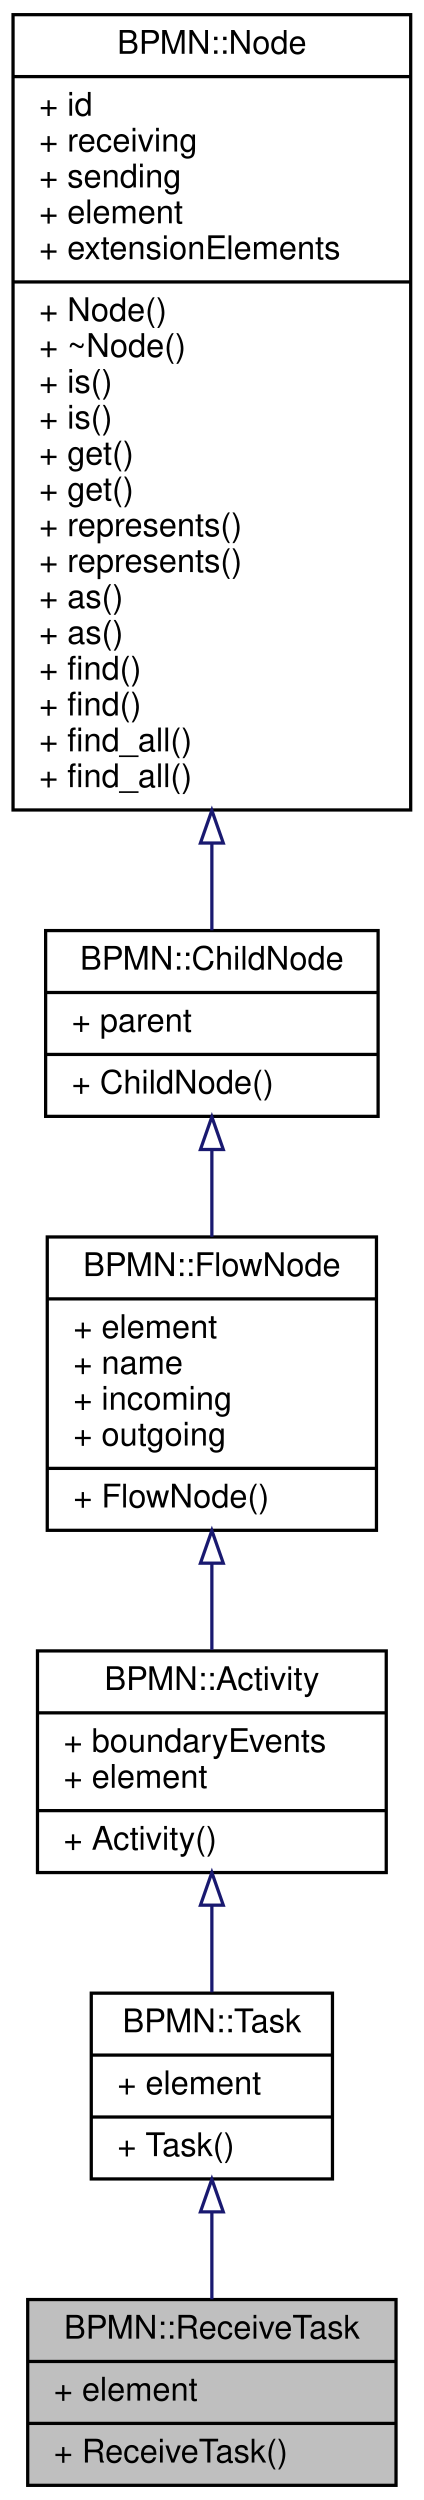
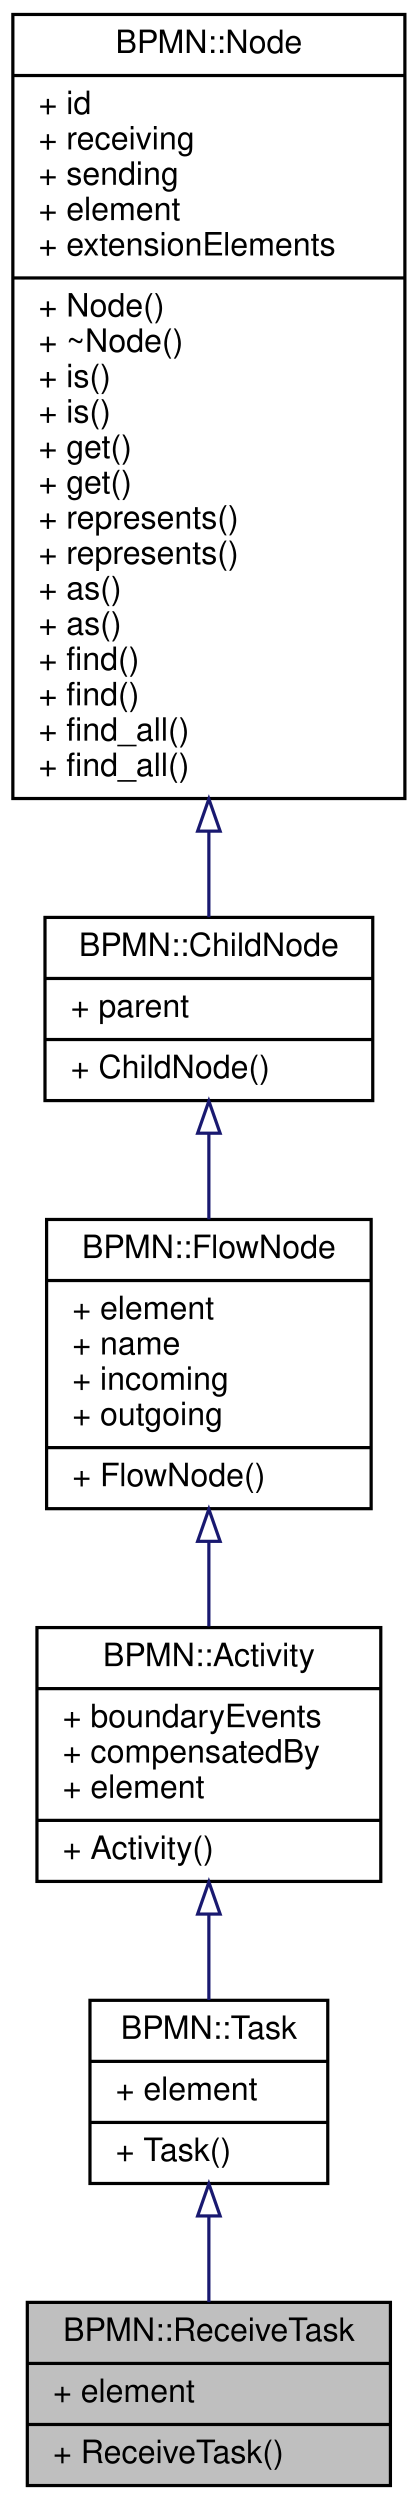
- <svg xmlns="http://www.w3.org/2000/svg" xmlns:xlink="http://www.w3.org/1999/xlink" width="130pt" height="767pt" viewBox="0.00 0.00 130.00 767.00">
-   <g id="graph0" class="graph" transform="scale(1 1) rotate(0) translate(4 763)">
+ <svg xmlns="http://www.w3.org/2000/svg" xmlns:xlink="http://www.w3.org/1999/xlink" width="130pt" height="778pt" viewBox="0.00 0.00 130.00 778.00">
+   <g id="graph0" class="graph" transform="scale(1 1) rotate(0) translate(4 774)">
    <g id="node1" class="node">
      <g id="a_node1">
        <a xlink:title=" ">
          <polygon fill="#bfbfbf" stroke="black" points="4.5,-0.5 4.5,-57.5 117.5,-57.5 117.5,-0.5 4.5,-0.5" />
          <text text-anchor="middle" x="61" y="-45.5" font-family="Helvetica,sans-Serif" font-size="10.00">BPMN::ReceiveTask</text>
          <polyline fill="none" stroke="black" points="4.5,-38.5 117.5,-38.5 " />
          <text text-anchor="start" x="12.5" y="-26.5" font-family="Helvetica,sans-Serif" font-size="10.00">+ element</text>
          <polyline fill="none" stroke="black" points="4.5,-19.5 117.5,-19.5 " />
          <text text-anchor="start" x="12.5" y="-7.5" font-family="Helvetica,sans-Serif" font-size="10.00">+ ReceiveTask()</text>
        </a>
      </g>
    </g>
    <g id="node2" class="node">
      <g id="a_node2">
        <a xlink:href="classBPMN_1_1Task.html" target="_top" xlink:title=" ">
          <polygon fill="none" stroke="black" points="24,-94.5 24,-151.5 98,-151.5 98,-94.5 24,-94.5" />
          <text text-anchor="middle" x="61" y="-139.5" font-family="Helvetica,sans-Serif" font-size="10.00">BPMN::Task</text>
          <polyline fill="none" stroke="black" points="24,-132.5 98,-132.5 " />
          <text text-anchor="start" x="32" y="-120.5" font-family="Helvetica,sans-Serif" font-size="10.00">+ element</text>
          <polyline fill="none" stroke="black" points="24,-113.5 98,-113.5 " />
          <text text-anchor="start" x="32" y="-101.5" font-family="Helvetica,sans-Serif" font-size="10.00">+ Task()</text>
        </a>
      </g>
    </g>
    <g id="edge1" class="edge">
      <path fill="none" stroke="midnightblue" d="M61,-84.21C61,-75.29 61,-65.95 61,-57.58" />
      <polygon fill="none" stroke="midnightblue" points="57.5,-84.4 61,-94.4 64.5,-84.4 57.5,-84.4" />
    </g>
    <g id="node3" class="node">
      <g id="a_node3">
        <a xlink:href="classBPMN_1_1Activity.html" target="_top" xlink:title=" ">
-           <polygon fill="none" stroke="black" points="7.5,-188.5 7.5,-256.5 114.5,-256.5 114.5,-188.5 7.5,-188.5" />
-           <text text-anchor="middle" x="61" y="-244.5" font-family="Helvetica,sans-Serif" font-size="10.00">BPMN::Activity</text>
-           <polyline fill="none" stroke="black" points="7.5,-237.5 114.5,-237.5 " />
-           <text text-anchor="start" x="15.5" y="-225.5" font-family="Helvetica,sans-Serif" font-size="10.00">+ boundaryEvents</text>
+           <polygon fill="none" stroke="black" points="7.5,-188.5 7.5,-267.5 114.5,-267.5 114.5,-188.5 7.5,-188.5" />
+           <text text-anchor="middle" x="61" y="-255.5" font-family="Helvetica,sans-Serif" font-size="10.00">BPMN::Activity</text>
+           <polyline fill="none" stroke="black" points="7.5,-248.5 114.5,-248.5 " />
+           <text text-anchor="start" x="15.5" y="-236.5" font-family="Helvetica,sans-Serif" font-size="10.00">+ boundaryEvents</text>
+           <text text-anchor="start" x="15.5" y="-225.5" font-family="Helvetica,sans-Serif" font-size="10.00">+ compensatedBy</text>
          <text text-anchor="start" x="15.5" y="-214.5" font-family="Helvetica,sans-Serif" font-size="10.00">+ element</text>
          <polyline fill="none" stroke="black" points="7.5,-207.5 114.5,-207.5 " />
          <text text-anchor="start" x="15.5" y="-195.5" font-family="Helvetica,sans-Serif" font-size="10.00">+ Activity()</text>
        </a>
      </g>
    </g>
    <g id="edge2" class="edge">
-       <path fill="none" stroke="midnightblue" d="M61,-178.45C61,-169.4 61,-160.09 61,-151.78" />
-       <polygon fill="none" stroke="midnightblue" points="57.5,-178.49 61,-188.49 64.5,-178.49 57.5,-178.49" />
+       <path fill="none" stroke="midnightblue" d="M61,-178.16C61,-169.04 61,-159.81 61,-151.61" />
+       <polygon fill="none" stroke="midnightblue" points="57.5,-178.35 61,-188.35 64.5,-178.35 57.5,-178.35" />
    </g>
    <g id="node4" class="node">
      <g id="a_node4">
        <a xlink:href="classBPMN_1_1FlowNode.html" target="_top" xlink:title="Base class for BPMN elements that may contain incoming and outgoing SequenceFlow elements.">
-           <polygon fill="none" stroke="black" points="10.5,-293.5 10.5,-383.5 111.5,-383.5 111.5,-293.5 10.5,-293.5" />
-           <text text-anchor="middle" x="61" y="-371.5" font-family="Helvetica,sans-Serif" font-size="10.00">BPMN::FlowNode</text>
-           <polyline fill="none" stroke="black" points="10.5,-364.5 111.5,-364.5 " />
-           <text text-anchor="start" x="18.5" y="-352.5" font-family="Helvetica,sans-Serif" font-size="10.00">+ element</text>
-           <text text-anchor="start" x="18.5" y="-341.5" font-family="Helvetica,sans-Serif" font-size="10.00">+ name</text>
-           <text text-anchor="start" x="18.5" y="-330.5" font-family="Helvetica,sans-Serif" font-size="10.00">+ incoming</text>
-           <text text-anchor="start" x="18.5" y="-319.5" font-family="Helvetica,sans-Serif" font-size="10.00">+ outgoing</text>
-           <polyline fill="none" stroke="black" points="10.5,-312.5 111.5,-312.5 " />
-           <text text-anchor="start" x="18.5" y="-300.5" font-family="Helvetica,sans-Serif" font-size="10.00">+ FlowNode()</text>
+           <polygon fill="none" stroke="black" points="10.5,-304.5 10.5,-394.5 111.5,-394.5 111.5,-304.5 10.5,-304.5" />
+           <text text-anchor="middle" x="61" y="-382.5" font-family="Helvetica,sans-Serif" font-size="10.00">BPMN::FlowNode</text>
+           <polyline fill="none" stroke="black" points="10.5,-375.5 111.5,-375.5 " />
+           <text text-anchor="start" x="18.5" y="-363.5" font-family="Helvetica,sans-Serif" font-size="10.00">+ element</text>
+           <text text-anchor="start" x="18.5" y="-352.5" font-family="Helvetica,sans-Serif" font-size="10.00">+ name</text>
+           <text text-anchor="start" x="18.5" y="-341.5" font-family="Helvetica,sans-Serif" font-size="10.00">+ incoming</text>
+           <text text-anchor="start" x="18.5" y="-330.5" font-family="Helvetica,sans-Serif" font-size="10.00">+ outgoing</text>
+           <polyline fill="none" stroke="black" points="10.5,-323.5 111.5,-323.5 " />
+           <text text-anchor="start" x="18.5" y="-311.5" font-family="Helvetica,sans-Serif" font-size="10.00">+ FlowNode()</text>
        </a>
      </g>
    </g>
    <g id="edge3" class="edge">
-       <path fill="none" stroke="midnightblue" d="M61,-283.32C61,-274.28 61,-265.16 61,-256.85" />
-       <polygon fill="none" stroke="midnightblue" points="57.5,-283.42 61,-293.42 64.5,-283.42 57.5,-283.42" />
+       <path fill="none" stroke="midnightblue" d="M61,-294.08C61,-285.23 61,-276.23 61,-267.86" />
+       <polygon fill="none" stroke="midnightblue" points="57.5,-294.34 61,-304.34 64.5,-294.34 57.5,-294.34" />
    </g>
    <g id="node5" class="node">
      <g id="a_node5">
        <a xlink:href="classBPMN_1_1ChildNode.html" target="_top" xlink:title="Base class for BPMN elements within a Scope.">
-           <polygon fill="none" stroke="black" points="10,-420.5 10,-477.5 112,-477.5 112,-420.5 10,-420.5" />
-           <text text-anchor="middle" x="61" y="-465.5" font-family="Helvetica,sans-Serif" font-size="10.00">BPMN::ChildNode</text>
-           <polyline fill="none" stroke="black" points="10,-458.5 112,-458.5 " />
-           <text text-anchor="start" x="18" y="-446.5" font-family="Helvetica,sans-Serif" font-size="10.00">+ parent</text>
-           <polyline fill="none" stroke="black" points="10,-439.5 112,-439.5 " />
-           <text text-anchor="start" x="18" y="-427.5" font-family="Helvetica,sans-Serif" font-size="10.00">+ ChildNode()</text>
+           <polygon fill="none" stroke="black" points="10,-431.5 10,-488.5 112,-488.5 112,-431.5 10,-431.5" />
+           <text text-anchor="middle" x="61" y="-476.5" font-family="Helvetica,sans-Serif" font-size="10.00">BPMN::ChildNode</text>
+           <polyline fill="none" stroke="black" points="10,-469.5 112,-469.5 " />
+           <text text-anchor="start" x="18" y="-457.5" font-family="Helvetica,sans-Serif" font-size="10.00">+ parent</text>
+           <polyline fill="none" stroke="black" points="10,-450.5 112,-450.5 " />
+           <text text-anchor="start" x="18" y="-438.5" font-family="Helvetica,sans-Serif" font-size="10.00">+ ChildNode()</text>
        </a>
      </g>
    </g>
    <g id="edge4" class="edge">
-       <path fill="none" stroke="midnightblue" d="M61,-410.21C61,-401.61 61,-392.39 61,-383.55" />
-       <polygon fill="none" stroke="midnightblue" points="57.5,-410.34 61,-420.34 64.5,-410.34 57.5,-410.34" />
+       <path fill="none" stroke="midnightblue" d="M61,-421.21C61,-412.61 61,-403.39 61,-394.55" />
+       <polygon fill="none" stroke="midnightblue" points="57.5,-421.34 61,-431.34 64.5,-421.34 57.5,-421.34" />
    </g>
    <g id="node6" class="node">
      <g id="a_node6">
        <a xlink:href="classBPMN_1_1Node.html" target="_top" xlink:title="Base class for all elements in a BPMN model.">
-           <polygon fill="none" stroke="black" points="0,-514.5 0,-758.5 122,-758.5 122,-514.5 0,-514.5" />
-           <text text-anchor="middle" x="61" y="-746.5" font-family="Helvetica,sans-Serif" font-size="10.00">BPMN::Node</text>
-           <polyline fill="none" stroke="black" points="0,-739.5 122,-739.5 " />
-           <text text-anchor="start" x="8" y="-727.5" font-family="Helvetica,sans-Serif" font-size="10.00">+ id</text>
-           <text text-anchor="start" x="8" y="-716.5" font-family="Helvetica,sans-Serif" font-size="10.00">+ receiving</text>
-           <text text-anchor="start" x="8" y="-705.5" font-family="Helvetica,sans-Serif" font-size="10.00">+ sending</text>
-           <text text-anchor="start" x="8" y="-694.5" font-family="Helvetica,sans-Serif" font-size="10.00">+ element</text>
-           <text text-anchor="start" x="8" y="-683.5" font-family="Helvetica,sans-Serif" font-size="10.00">+ extensionElements</text>
-           <polyline fill="none" stroke="black" points="0,-676.5 122,-676.5 " />
-           <text text-anchor="start" x="8" y="-664.5" font-family="Helvetica,sans-Serif" font-size="10.00">+ Node()</text>
-           <text text-anchor="start" x="8" y="-653.5" font-family="Helvetica,sans-Serif" font-size="10.00">+ ~Node()</text>
+           <polygon fill="none" stroke="black" points="0,-525.5 0,-769.5 122,-769.5 122,-525.5 0,-525.5" />
+           <text text-anchor="middle" x="61" y="-757.5" font-family="Helvetica,sans-Serif" font-size="10.00">BPMN::Node</text>
+           <polyline fill="none" stroke="black" points="0,-750.5 122,-750.5 " />
+           <text text-anchor="start" x="8" y="-738.5" font-family="Helvetica,sans-Serif" font-size="10.00">+ id</text>
+           <text text-anchor="start" x="8" y="-727.5" font-family="Helvetica,sans-Serif" font-size="10.00">+ receiving</text>
+           <text text-anchor="start" x="8" y="-716.5" font-family="Helvetica,sans-Serif" font-size="10.00">+ sending</text>
+           <text text-anchor="start" x="8" y="-705.5" font-family="Helvetica,sans-Serif" font-size="10.00">+ element</text>
+           <text text-anchor="start" x="8" y="-694.5" font-family="Helvetica,sans-Serif" font-size="10.00">+ extensionElements</text>
+           <polyline fill="none" stroke="black" points="0,-687.5 122,-687.5 " />
+           <text text-anchor="start" x="8" y="-675.5" font-family="Helvetica,sans-Serif" font-size="10.00">+ Node()</text>
+           <text text-anchor="start" x="8" y="-664.5" font-family="Helvetica,sans-Serif" font-size="10.00">+ ~Node()</text>
+           <text text-anchor="start" x="8" y="-653.5" font-family="Helvetica,sans-Serif" font-size="10.00">+ is()</text>
          <text text-anchor="start" x="8" y="-642.5" font-family="Helvetica,sans-Serif" font-size="10.00">+ is()</text>
-           <text text-anchor="start" x="8" y="-631.5" font-family="Helvetica,sans-Serif" font-size="10.00">+ is()</text>
+           <text text-anchor="start" x="8" y="-631.5" font-family="Helvetica,sans-Serif" font-size="10.00">+ get()</text>
          <text text-anchor="start" x="8" y="-620.5" font-family="Helvetica,sans-Serif" font-size="10.00">+ get()</text>
-           <text text-anchor="start" x="8" y="-609.5" font-family="Helvetica,sans-Serif" font-size="10.00">+ get()</text>
+           <text text-anchor="start" x="8" y="-609.5" font-family="Helvetica,sans-Serif" font-size="10.00">+ represents()</text>
          <text text-anchor="start" x="8" y="-598.5" font-family="Helvetica,sans-Serif" font-size="10.00">+ represents()</text>
-           <text text-anchor="start" x="8" y="-587.5" font-family="Helvetica,sans-Serif" font-size="10.00">+ represents()</text>
+           <text text-anchor="start" x="8" y="-587.5" font-family="Helvetica,sans-Serif" font-size="10.00">+ as()</text>
          <text text-anchor="start" x="8" y="-576.5" font-family="Helvetica,sans-Serif" font-size="10.00">+ as()</text>
-           <text text-anchor="start" x="8" y="-565.5" font-family="Helvetica,sans-Serif" font-size="10.00">+ as()</text>
+           <text text-anchor="start" x="8" y="-565.5" font-family="Helvetica,sans-Serif" font-size="10.00">+ find()</text>
          <text text-anchor="start" x="8" y="-554.5" font-family="Helvetica,sans-Serif" font-size="10.00">+ find()</text>
-           <text text-anchor="start" x="8" y="-543.5" font-family="Helvetica,sans-Serif" font-size="10.00">+ find()</text>
+           <text text-anchor="start" x="8" y="-543.5" font-family="Helvetica,sans-Serif" font-size="10.00">+ find_all()</text>
          <text text-anchor="start" x="8" y="-532.5" font-family="Helvetica,sans-Serif" font-size="10.00">+ find_all()</text>
-           <text text-anchor="start" x="8" y="-521.5" font-family="Helvetica,sans-Serif" font-size="10.00">+ find_all()</text>
        </a>
      </g>
    </g>
    <g id="edge5" class="edge">
-       <path fill="none" stroke="midnightblue" d="M61,-504.34C61,-494.53 61,-485.42 61,-477.57" />
-       <polygon fill="none" stroke="midnightblue" points="57.5,-504.36 61,-514.36 64.5,-504.36 57.5,-504.36" />
+       <path fill="none" stroke="midnightblue" d="M61,-515.34C61,-505.53 61,-496.42 61,-488.57" />
+       <polygon fill="none" stroke="midnightblue" points="57.5,-515.36 61,-525.36 64.5,-515.36 57.5,-515.36" />
    </g>
  </g>
</svg>
